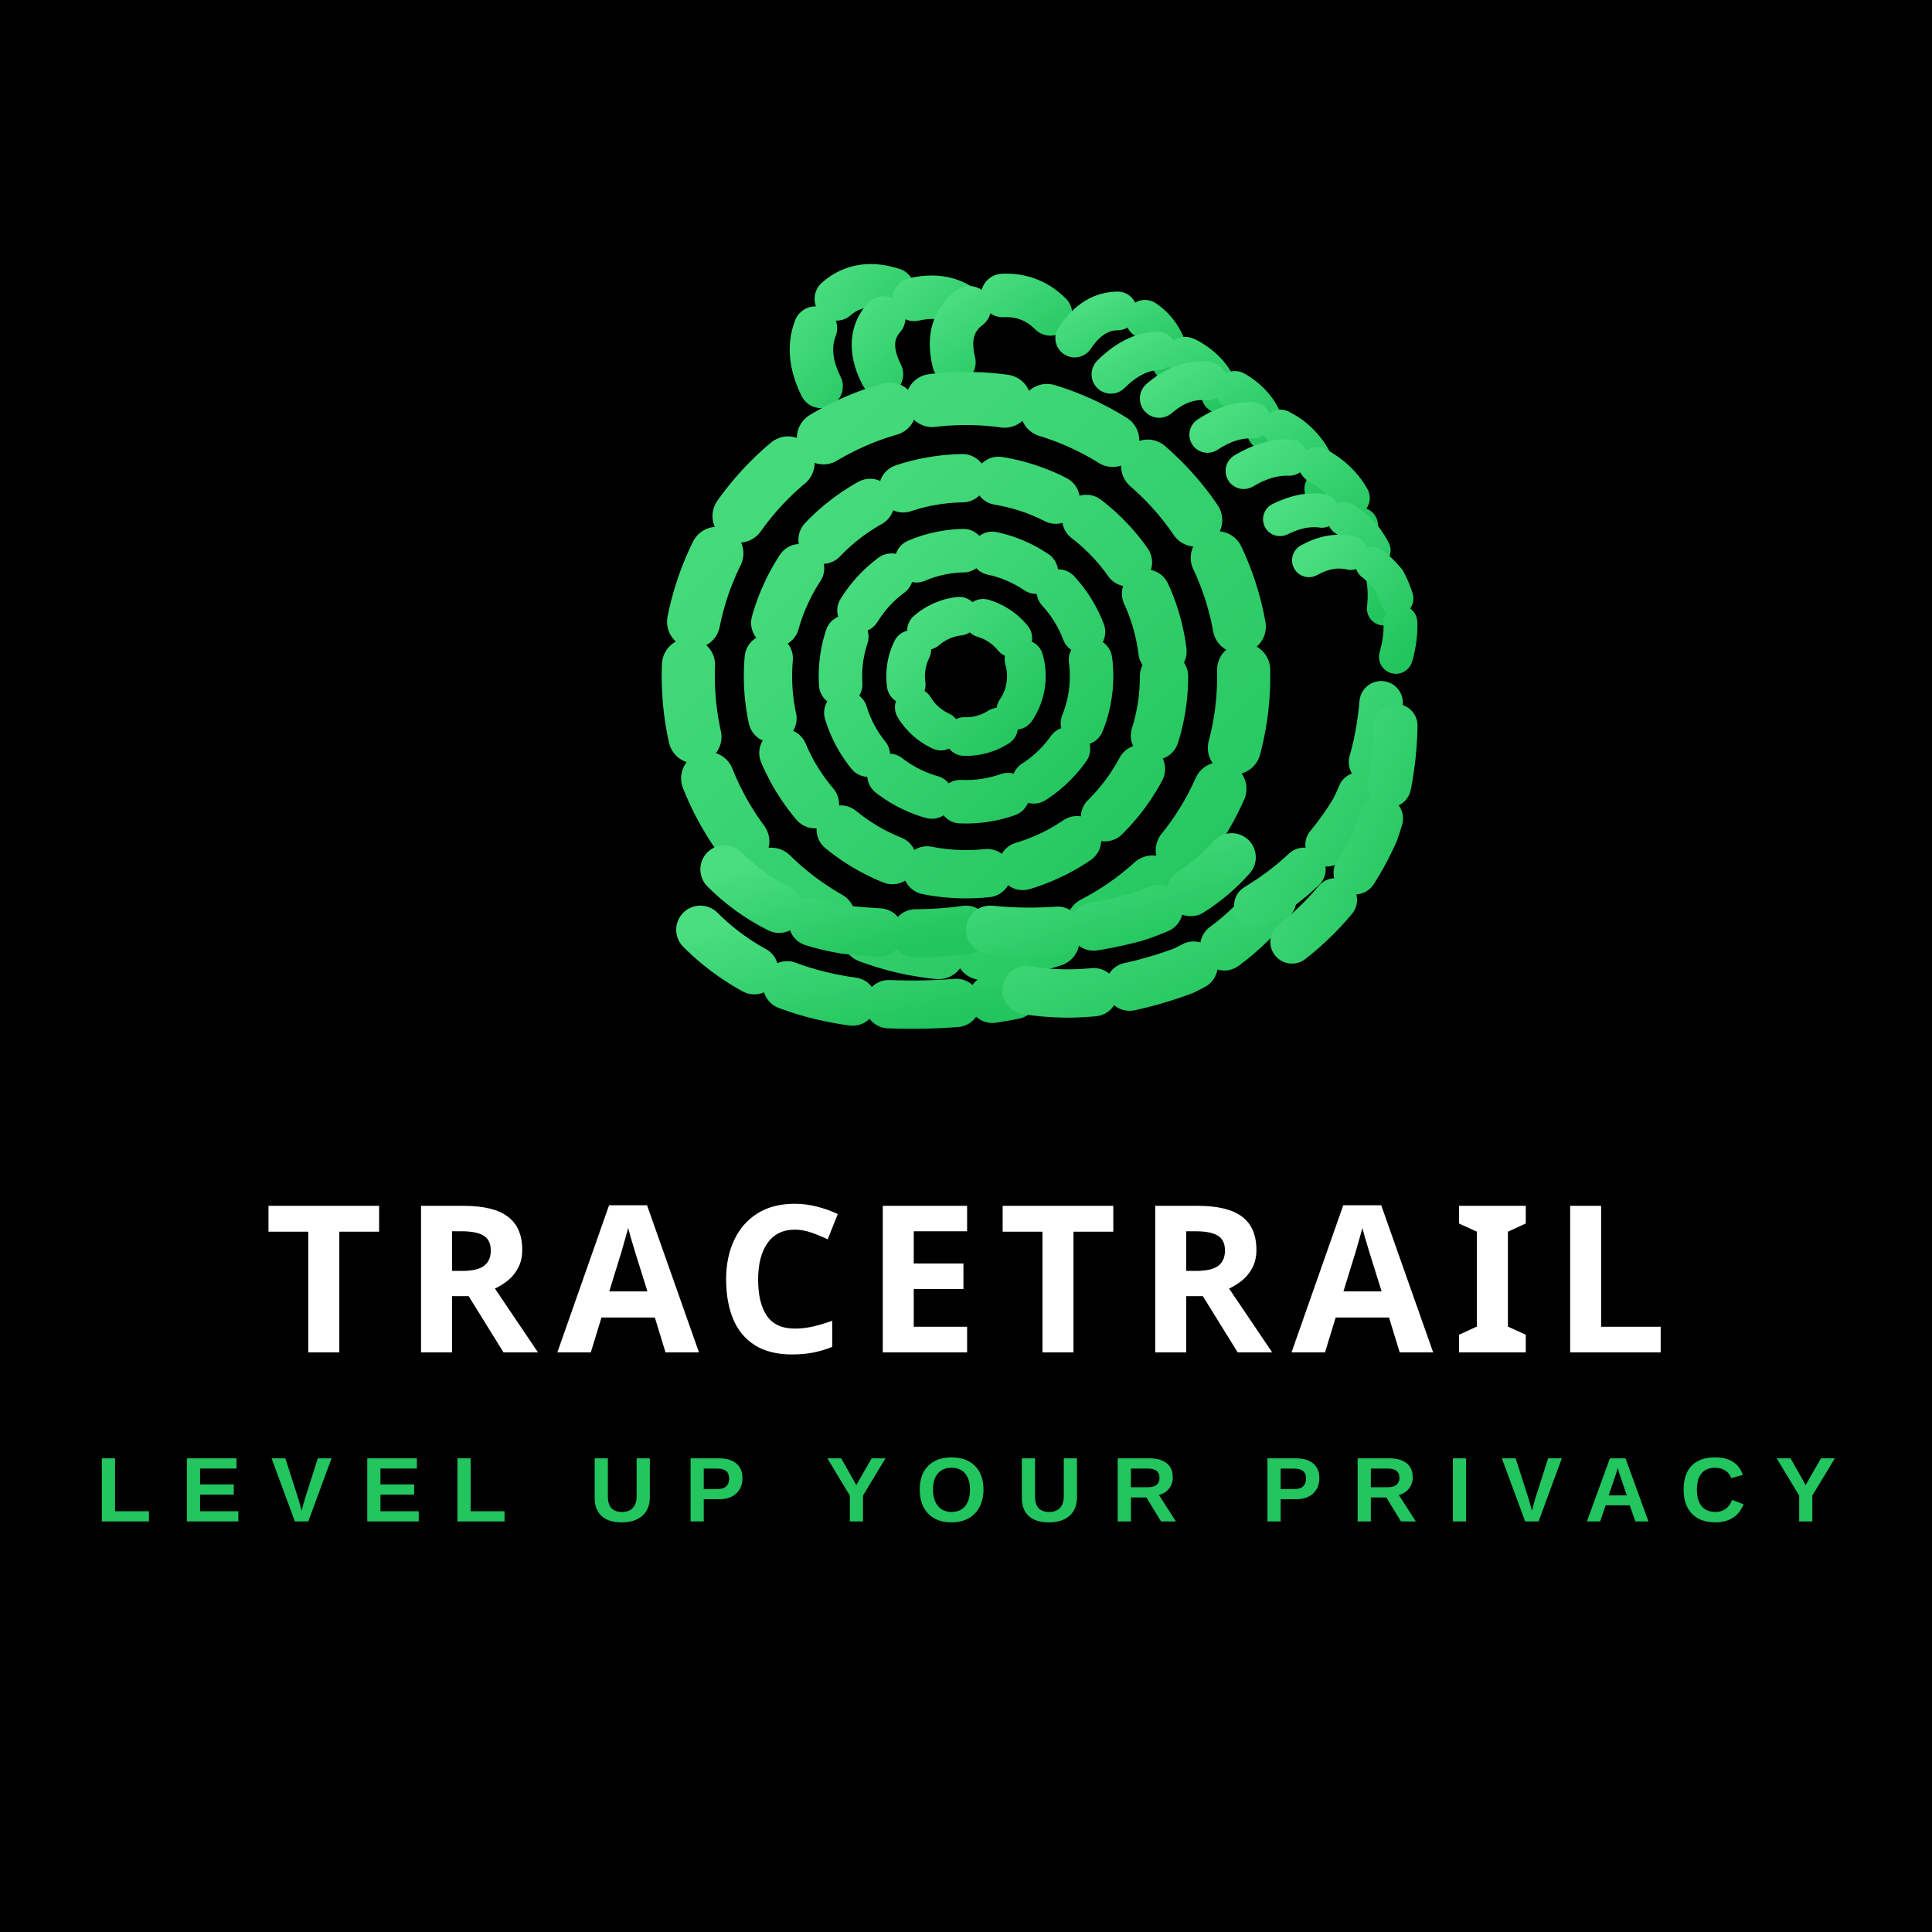
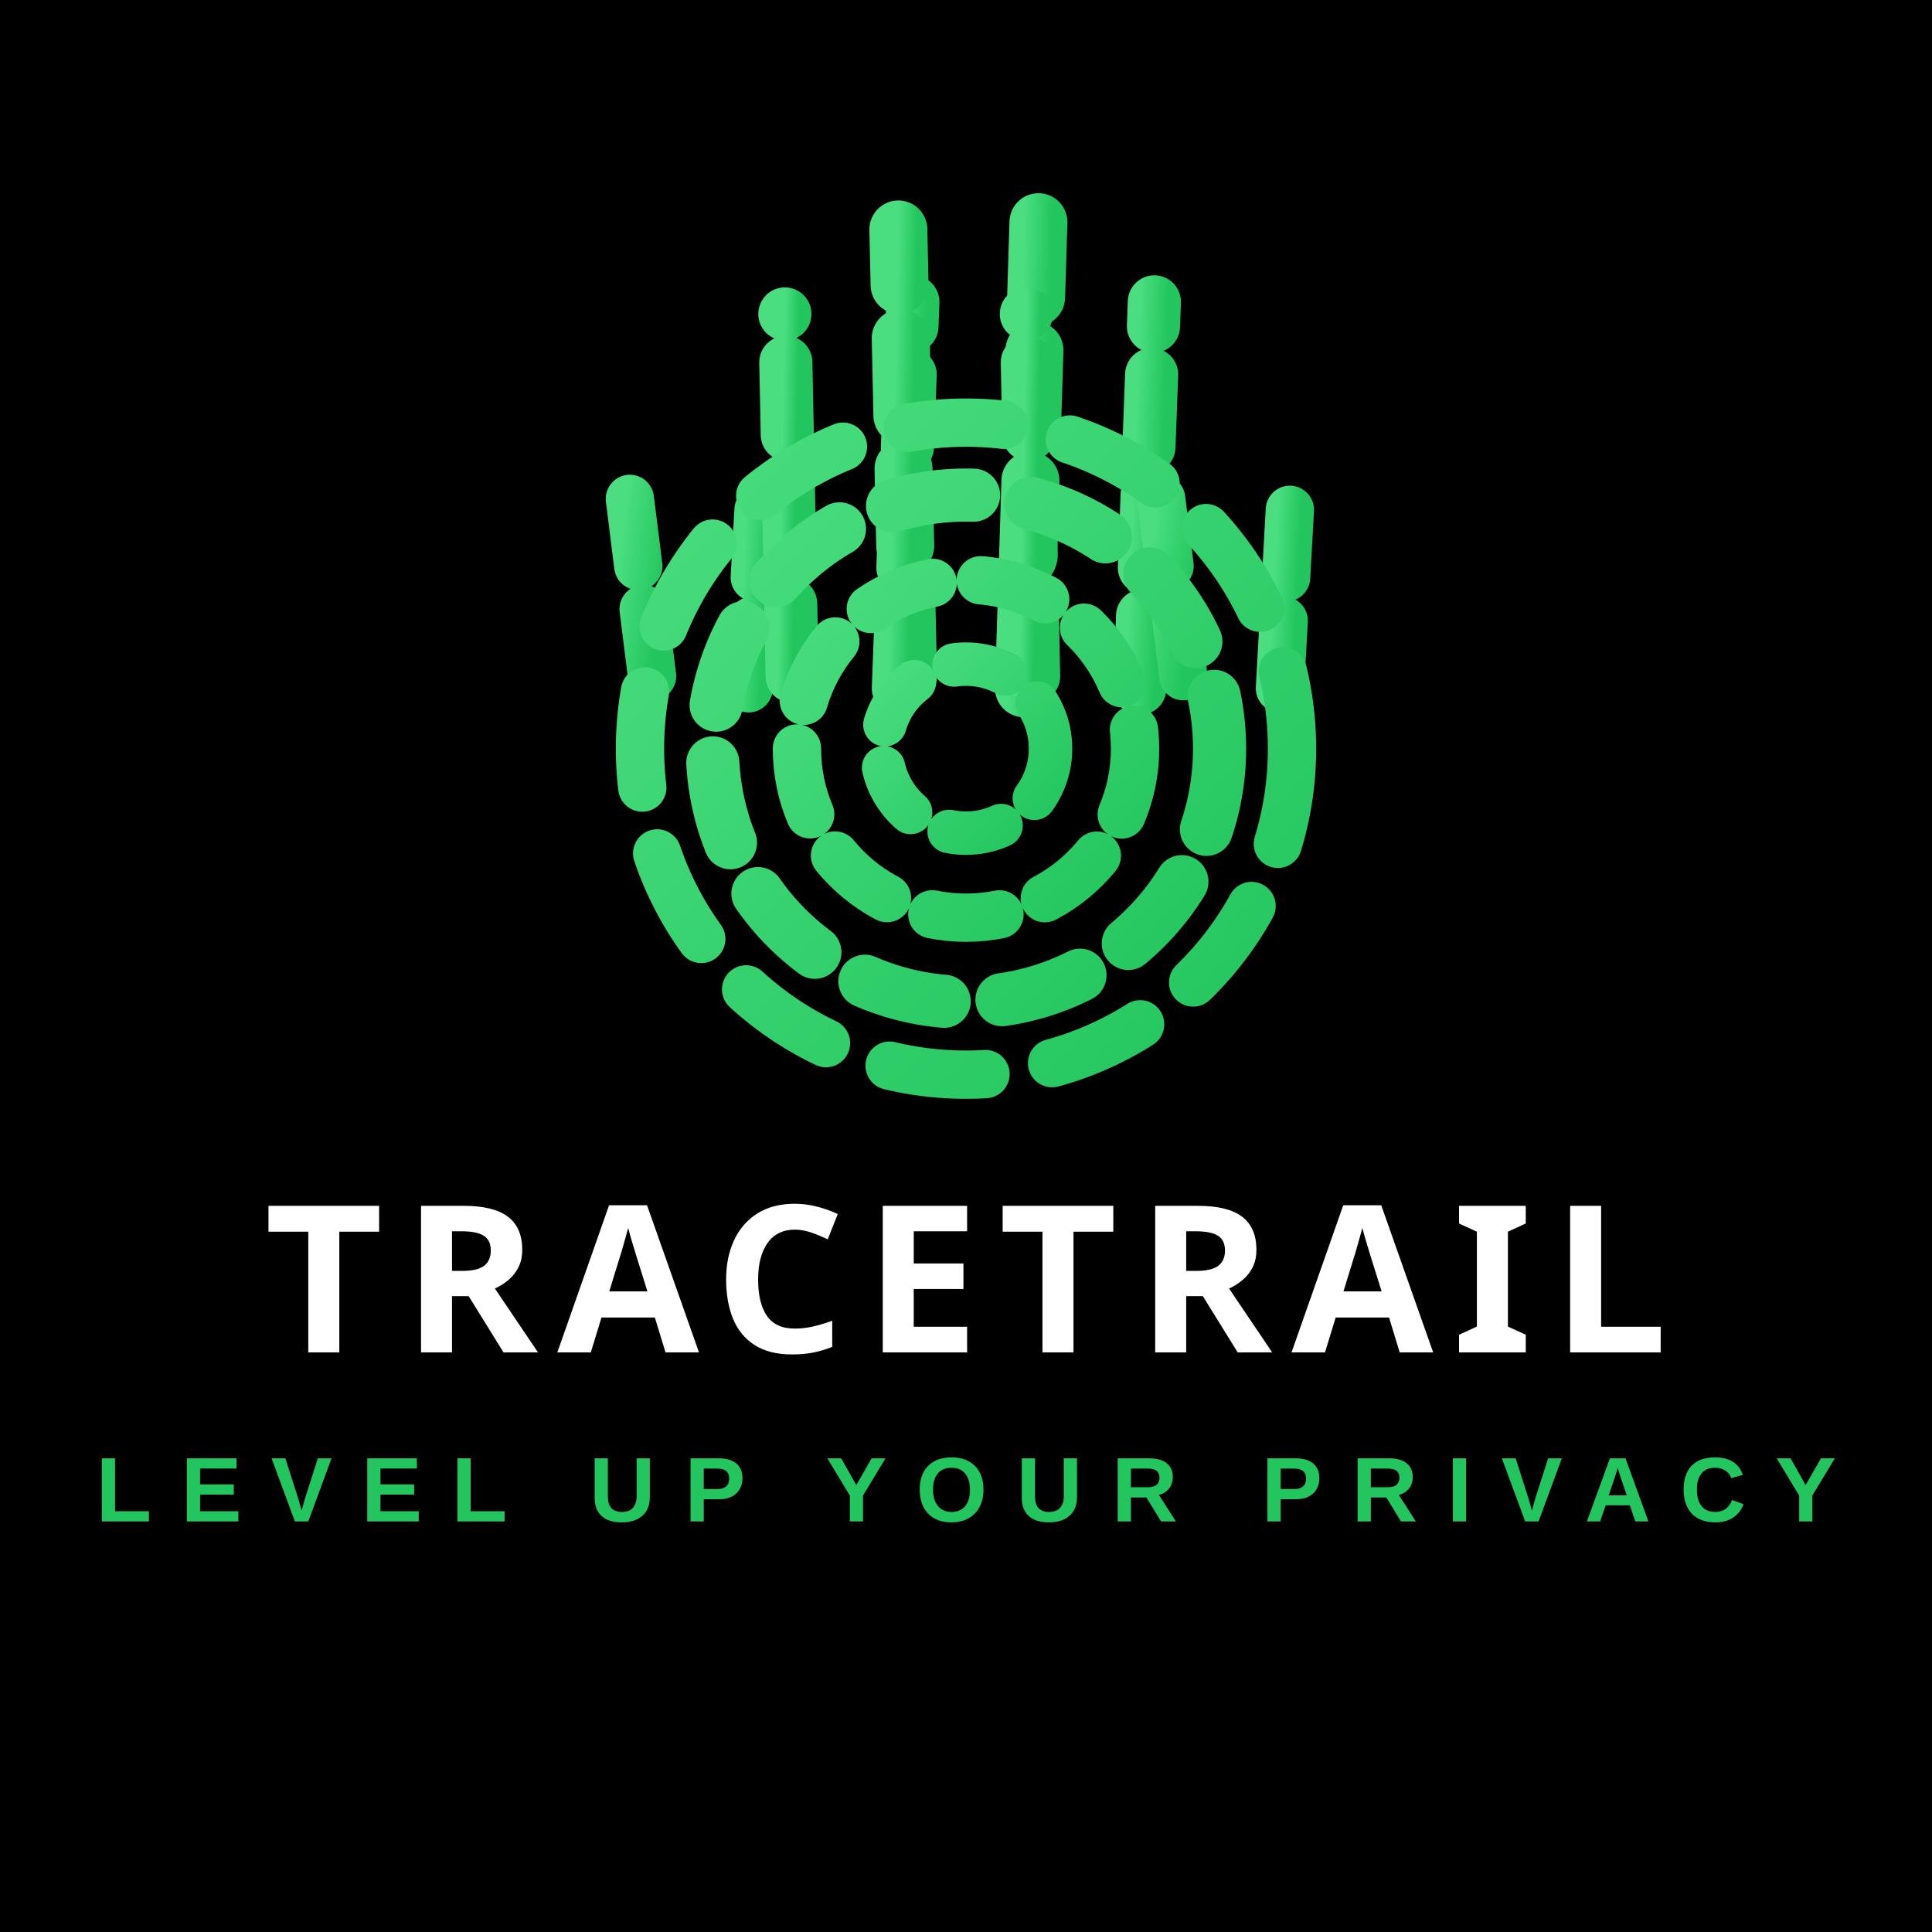
<svg xmlns="http://www.w3.org/2000/svg" width="800" height="800" viewBox="0 0 800 800" fill="none">
  <defs>
    <linearGradient id="greenGradient" x1="0%" y1="0%" x2="100%" y2="100%">
      <stop offset="0%" style="stop-color:#4ade80;stop-opacity:1" />
      <stop offset="100%" style="stop-color:#22c55e;stop-opacity:1" />
    </linearGradient>
  </defs>
  <rect width="800" height="800" fill="#000000" />
-   <g transform="translate(400, 280)">
-     <path d="M -60 -120 Q -70 -140, -55 -155 Q -45 -165, -30 -160" stroke="url(#greenGradient)" stroke-width="18" fill="none" stroke-linecap="round" stroke-dasharray="25 15" />
-     <path d="M -35 -125 Q -45 -145, -25 -155 Q -10 -160, 0 -152" stroke="url(#greenGradient)" stroke-width="18" fill="none" stroke-linecap="round" stroke-dasharray="25 15" />
-     <path d="M -5 -130 Q -10 -150, 10 -157 Q 25 -160, 35 -150" stroke="url(#greenGradient)" stroke-width="18" fill="none" stroke-linecap="round" stroke-dasharray="25 15" />
-     <path d="M 45 -140 Q 55 -155, 70 -150 Q 82 -145, 85 -130" stroke="url(#greenGradient)" stroke-width="16" fill="none" stroke-linecap="round" stroke-dasharray="22 12" />
-     <path d="M 60 -125 Q 75 -140, 92 -132 Q 105 -125, 107 -110" stroke="url(#greenGradient)" stroke-width="16" fill="none" stroke-linecap="round" stroke-dasharray="22 12" />
-     <path d="M 80 -115 Q 95 -128, 112 -118 Q 125 -110, 125 -95" stroke="url(#greenGradient)" stroke-width="16" fill="none" stroke-linecap="round" stroke-dasharray="22 12" />
-     <path d="M 100 -100 Q 118 -112, 135 -100 Q 148 -90, 148 -72" stroke="url(#greenGradient)" stroke-width="15" fill="none" stroke-linecap="round" stroke-dasharray="20 12" />
-     <path d="M 115 -85 Q 135 -97, 152 -83 Q 165 -72, 163 -55" stroke="url(#greenGradient)" stroke-width="15" fill="none" stroke-linecap="round" stroke-dasharray="20 12" />
-     <path d="M 130 -65 Q 150 -75, 165 -58 Q 175 -45, 173 -28" stroke="url(#greenGradient)" stroke-width="14" fill="none" stroke-linecap="round" stroke-dasharray="18 10" />
-     <path d="M 142 -48 Q 160 -58, 175 -40 Q 183 -25, 178 -8" stroke="url(#greenGradient)" stroke-width="14" fill="none" stroke-linecap="round" stroke-dasharray="18 10" />
-     <circle cx="0" cy="0" r="25" stroke="url(#greenGradient)" stroke-width="16" fill="none" stroke-dasharray="15 10" stroke-linecap="round" />
-     <circle cx="0" cy="0" r="52" stroke="url(#greenGradient)" stroke-width="18" fill="none" stroke-dasharray="20 12" stroke-linecap="round" />
-     <circle cx="0" cy="0" r="82" stroke="url(#greenGradient)" stroke-width="20" fill="none" stroke-dasharray="25 15" stroke-linecap="round" />
-     <circle cx="0" cy="0" r="115" stroke="url(#greenGradient)" stroke-width="22" fill="none" stroke-dasharray="30 18" stroke-linecap="round" />
-     <path d="M -100 80 Q -80 100, -50 105 Q -20 108, 0 105" stroke="url(#greenGradient)" stroke-width="20" fill="none" stroke-linecap="round" stroke-dasharray="28 15" />
-     <path d="M -110 105 Q -85 130, -45 135 Q -10 138, 20 132" stroke="url(#greenGradient)" stroke-width="20" fill="none" stroke-linecap="round" stroke-dasharray="28 15" />
-     <path d="M 10 105 Q 40 108, 70 100 Q 95 92, 110 75" stroke="url(#greenGradient)" stroke-width="20" fill="none" stroke-linecap="round" stroke-dasharray="28 15" />
-     <path d="M 25 130 Q 55 135, 90 122 Q 115 110, 130 88" stroke="url(#greenGradient)" stroke-width="20" fill="none" stroke-linecap="round" stroke-dasharray="28 15" />
-     <path d="M 120 95 Q 145 80, 160 55 Q 170 35, 172 10" stroke="url(#greenGradient)" stroke-width="18" fill="none" stroke-linecap="round" stroke-dasharray="25 14" />
-     <path d="M 135 110 Q 158 92, 170 65 Q 178 42, 178 18" stroke="url(#greenGradient)" stroke-width="18" fill="none" stroke-linecap="round" stroke-dasharray="25 14" />
+   <g transform="translate(400, 250)">
+     <g transform="translate(-110, -20)">
+       <path d="M 0 60 L 0 -40" stroke="url(#greenGradient)" stroke-width="22" fill="none" stroke-linecap="round" stroke-dasharray="30 20" />
+       <path d="M -20 50 L -30 -30" stroke="url(#greenGradient)" stroke-width="20" fill="none" stroke-linecap="round" stroke-dasharray="28 18" />
+       <path d="M 20 55 L 25 -35" stroke="url(#greenGradient)" stroke-width="20" fill="none" stroke-linecap="round" stroke-dasharray="28 18" />
+     </g>
+     <g transform="translate(-50, -80)">
+       <path d="M 0 120 L 0 -50" stroke="url(#greenGradient)" stroke-width="24" fill="none" stroke-linecap="round" stroke-dasharray="32 22" />
+       <path d="M -22 110 L -25 -40" stroke="url(#greenGradient)" stroke-width="22" fill="none" stroke-linecap="round" stroke-dasharray="30 20" />
+       <path d="M 22 115 L 28 -45" stroke="url(#greenGradient)" stroke-width="22" fill="none" stroke-linecap="round" stroke-dasharray="30 20" />
+     </g>
+     <g transform="translate(0, -100)">
+       <path d="M 0 140 L 0 -60" stroke="url(#greenGradient)" stroke-width="26" fill="none" stroke-linecap="round" stroke-dasharray="34 24" />
+       <path d="M -24 130 L -28 -55" stroke="url(#greenGradient)" stroke-width="24" fill="none" stroke-linecap="round" stroke-dasharray="32 22" />
+       <path d="M 24 135 L 30 -58" stroke="url(#greenGradient)" stroke-width="24" fill="none" stroke-linecap="round" stroke-dasharray="32 22" />
+     </g>
+     <g transform="translate(50, -80)">
+       <path d="M 0 120 L 0 -50" stroke="url(#greenGradient)" stroke-width="24" fill="none" stroke-linecap="round" stroke-dasharray="32 22" />
+       <path d="M -22 110 L -25 -40" stroke="url(#greenGradient)" stroke-width="22" fill="none" stroke-linecap="round" stroke-dasharray="30 20" />
+       <path d="M 22 115 L 28 -45" stroke="url(#greenGradient)" stroke-width="22" fill="none" stroke-linecap="round" stroke-dasharray="30 20" />
+     </g>
+     <g transform="translate(110, -20)">
+       <path d="M 0 60 L 0 -40" stroke="url(#greenGradient)" stroke-width="22" fill="none" stroke-linecap="round" stroke-dasharray="30 20" />
+       <path d="M -20 50 L -30 -30" stroke="url(#greenGradient)" stroke-width="20" fill="none" stroke-linecap="round" stroke-dasharray="28 18" />
+       <path d="M 20 55 L 25 -35" stroke="url(#greenGradient)" stroke-width="20" fill="none" stroke-linecap="round" stroke-dasharray="28 18" />
+     </g>
+     <circle cx="0" cy="60" r="35" stroke="url(#greenGradient)" stroke-width="18" fill="none" stroke-dasharray="22 18" stroke-linecap="round" />
+     <circle cx="0" cy="60" r="70" stroke="url(#greenGradient)" stroke-width="20" fill="none" stroke-dasharray="28 20" stroke-linecap="round" />
+     <circle cx="0" cy="60" r="105" stroke="url(#greenGradient)" stroke-width="22" fill="none" stroke-dasharray="34 24" stroke-linecap="round" />
+     <circle cx="0" cy="60" r="135" stroke="url(#greenGradient)" stroke-width="20" fill="none" stroke-dasharray="40 28" stroke-linecap="round" />
  </g>
  <text x="400" y="560" font-family="'Arial Black', 'Arial Bold', sans-serif" font-size="85" font-weight="900" fill="#FFFFFF" text-anchor="middle" letter-spacing="8">TRACETRAIL</text>
  <text x="400" y="630" font-family="'Arial', sans-serif" font-size="38" font-weight="700" fill="#22c55e" text-anchor="middle" letter-spacing="12">LEVEL UP YOUR PRIVACY</text>
</svg>
